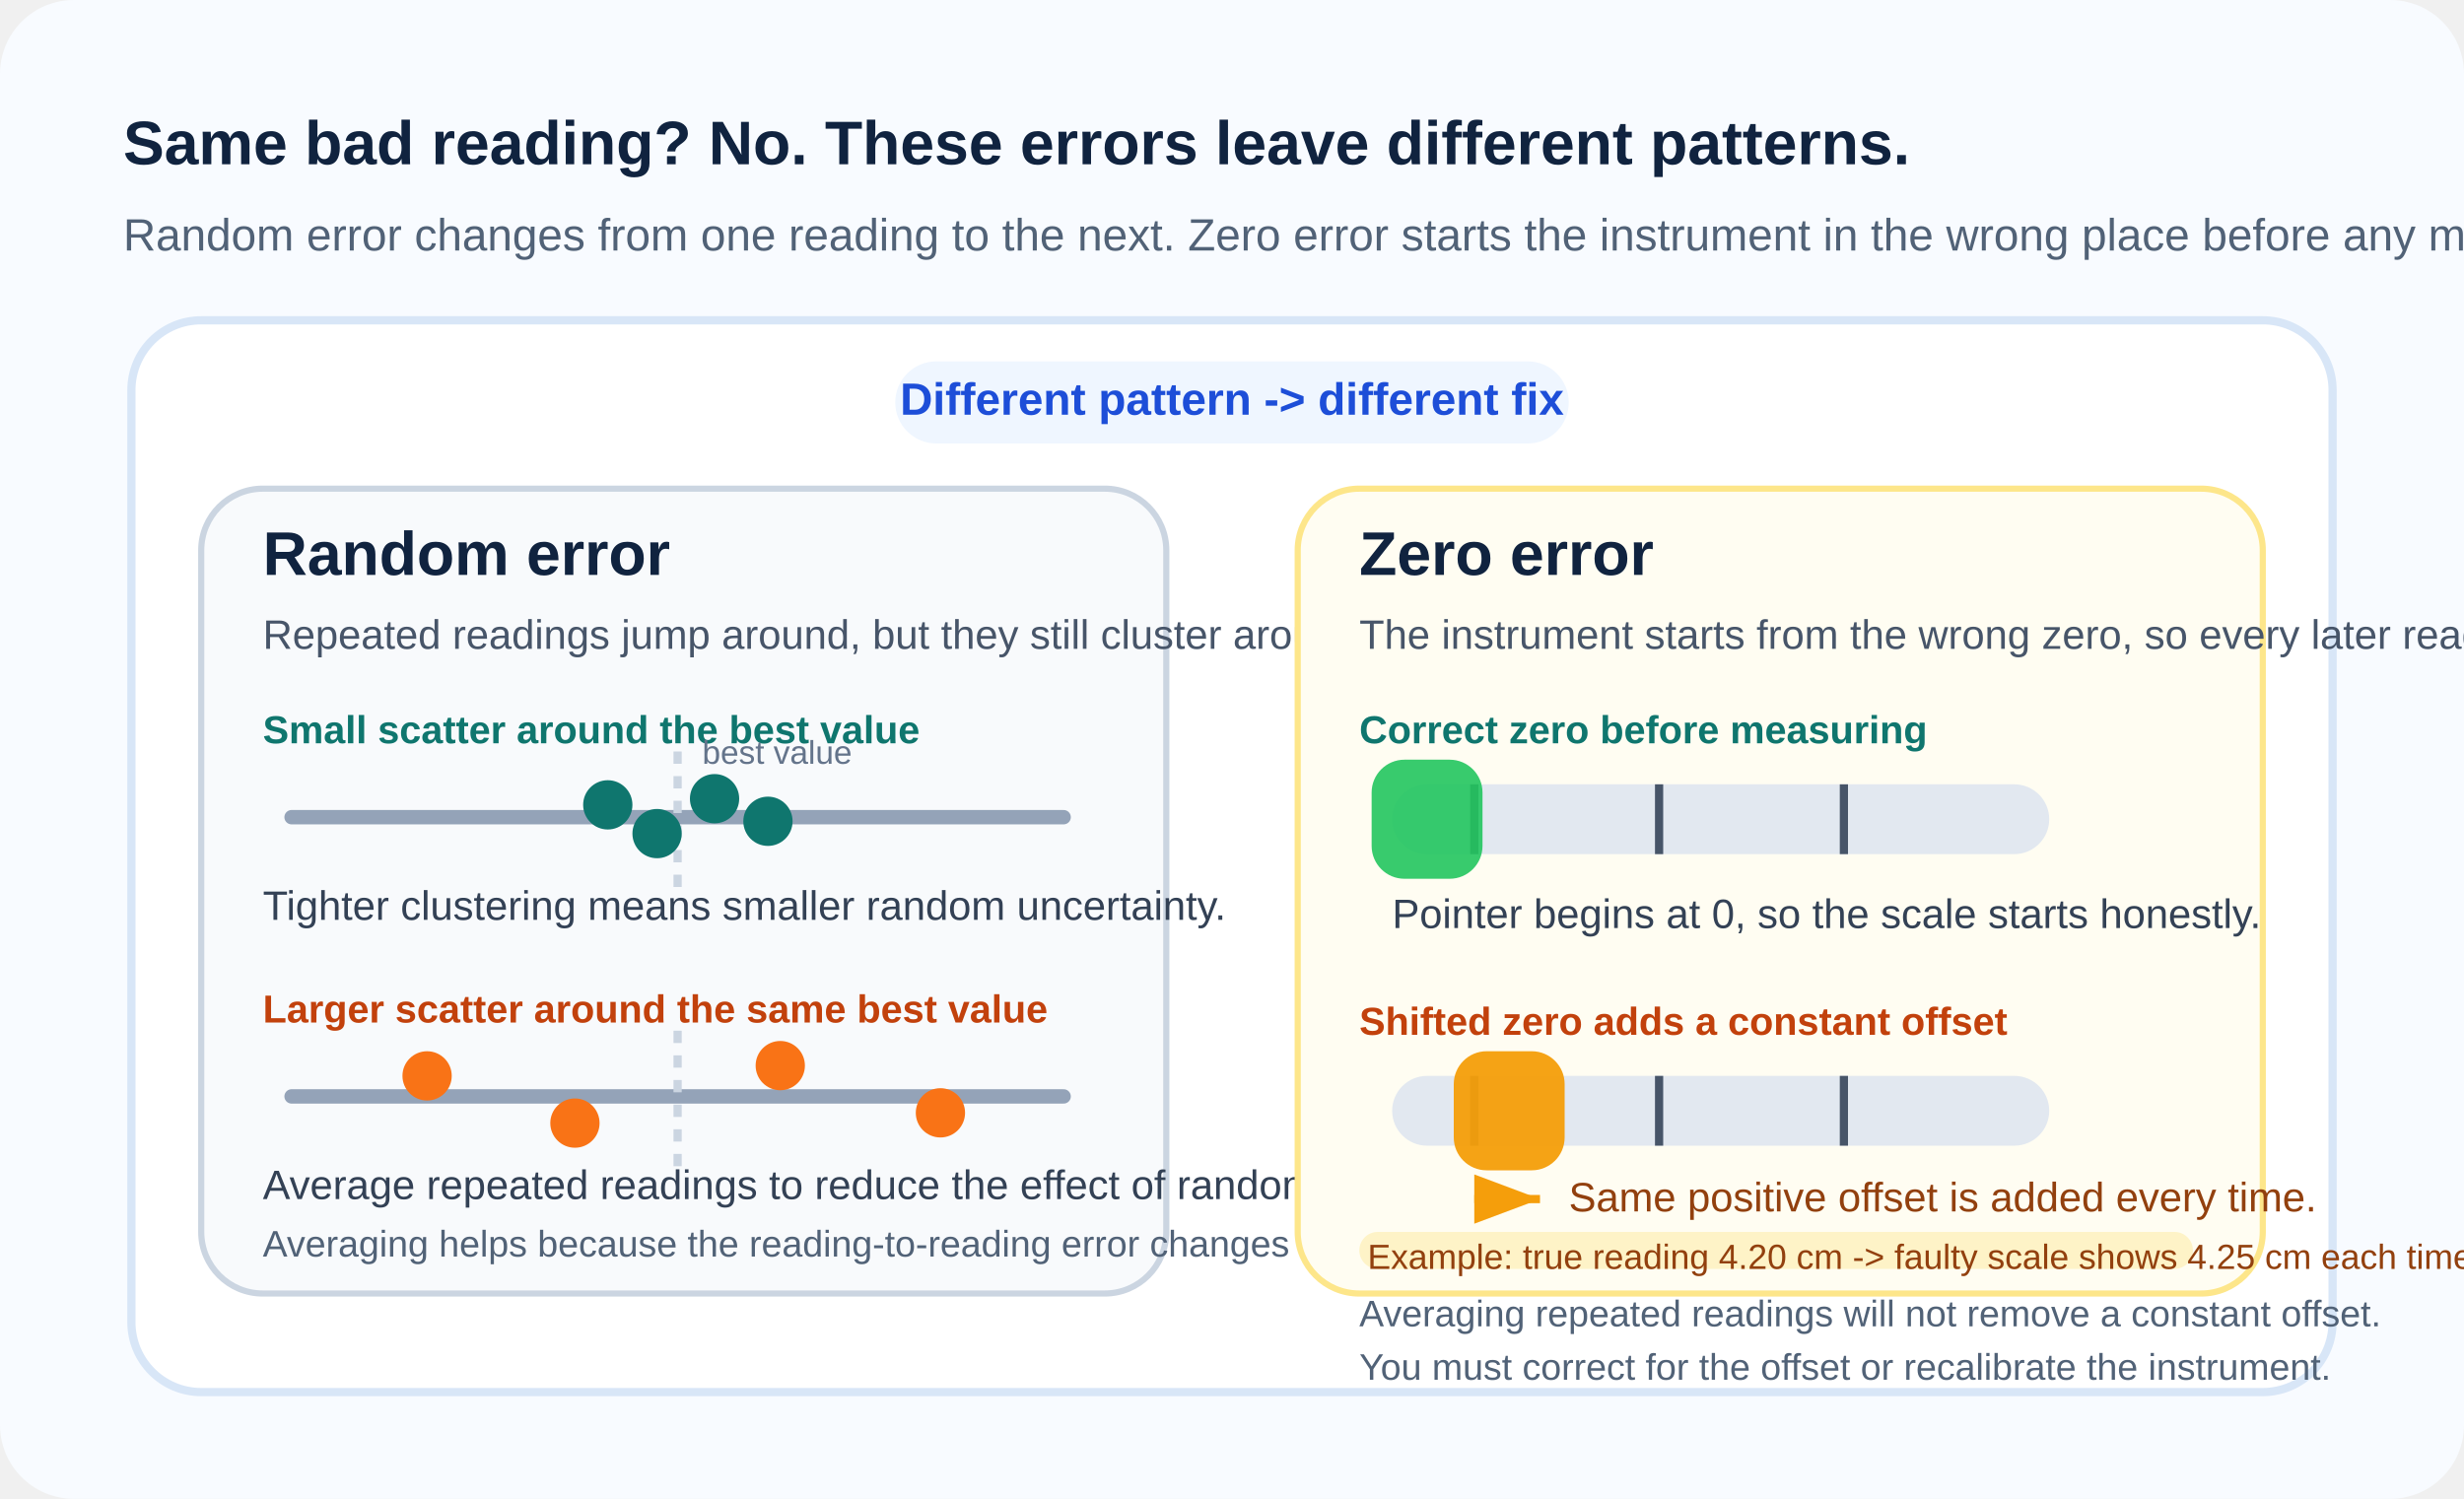
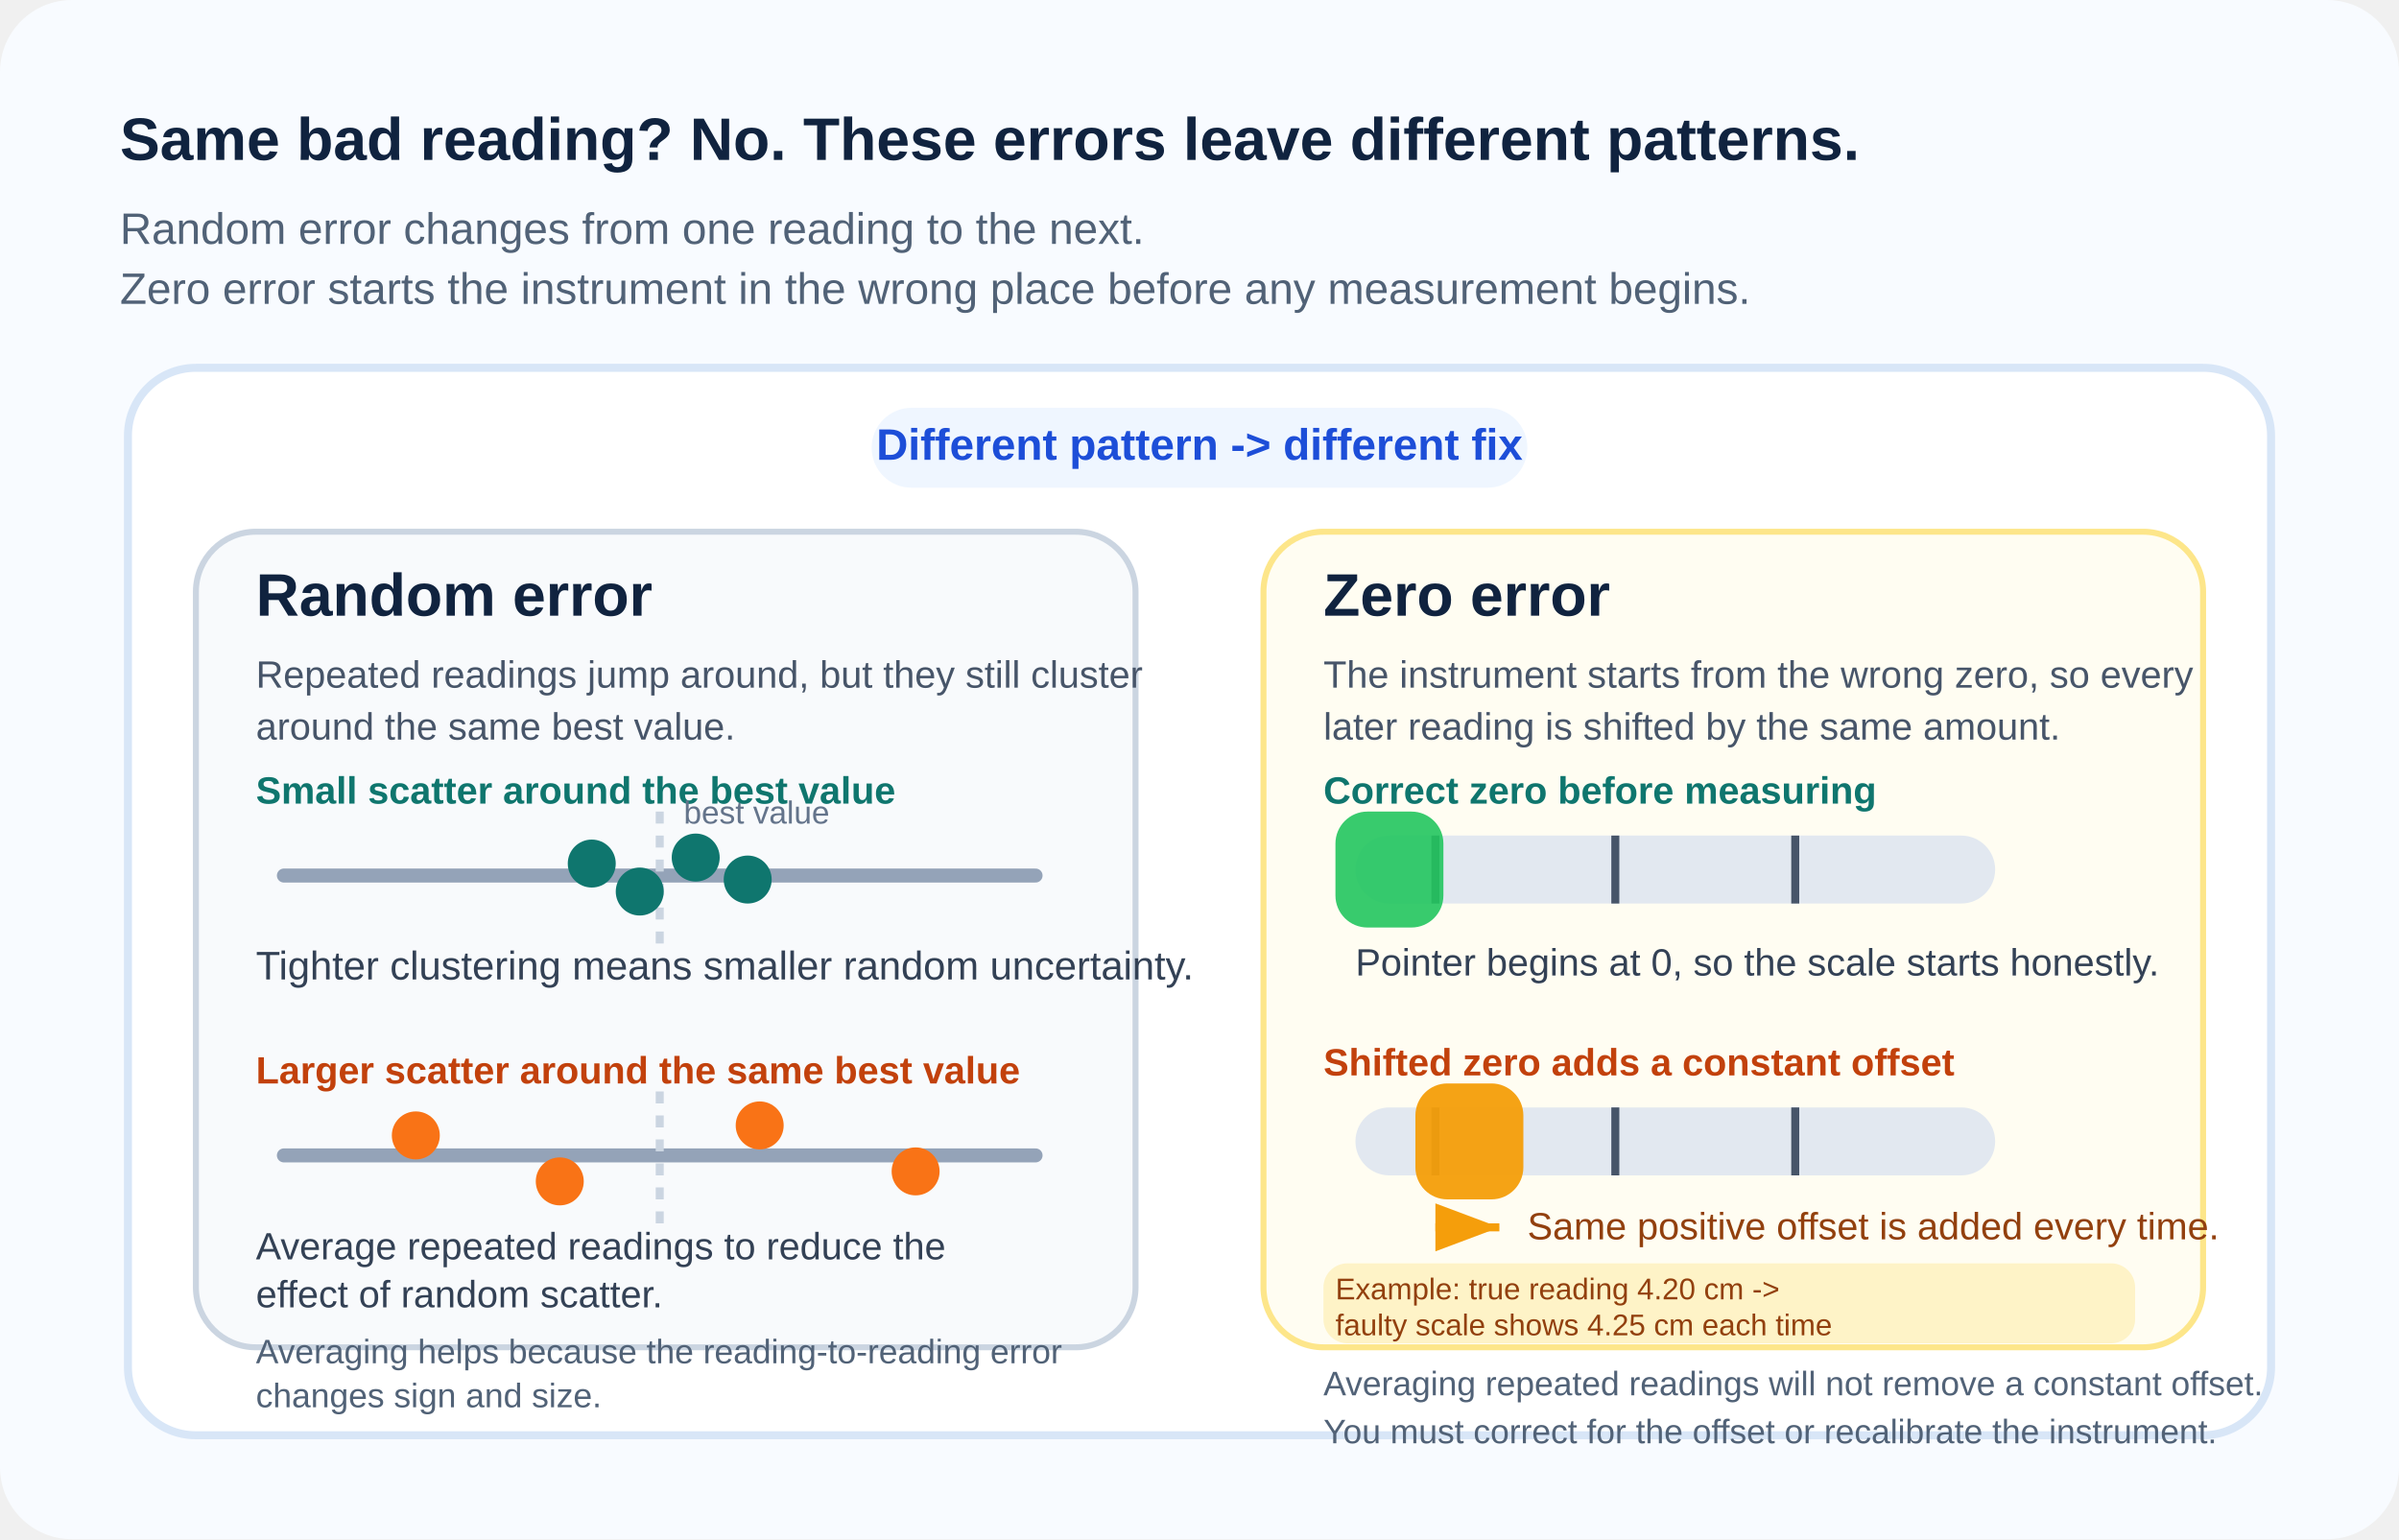
- <svg xmlns="http://www.w3.org/2000/svg" viewBox="0 0 1200 730" role="img" aria-labelledby="title desc">
-   <rect width="1200" height="730" rx="36" fill="#f8fbff" />
+ <svg xmlns="http://www.w3.org/2000/svg" viewBox="0 0 1200 770" role="img" aria-labelledby="title desc">
+   <rect width="1200" height="770" rx="36" fill="#f8fbff" />
  <text x="60" y="80" font-size="30" font-family="Segoe UI, Arial, sans-serif" font-weight="700" fill="#10233f">Same bad reading? No. These errors leave different patterns.</text>
-   <text x="60" y="122" font-size="22" font-family="Segoe UI, Arial, sans-serif" fill="#516277">Random error changes from one reading to the next. Zero error starts the instrument in the wrong place before any measurement begins.</text>
-   <g transform="translate(64 156)">
-     <rect width="1072" height="522" rx="34" fill="#ffffff" stroke="#d8e6f7" stroke-width="4" />
+   <text x="60" y="122" font-size="22" font-family="Segoe UI, Arial, sans-serif" fill="#516277">Random error changes from one reading to the next.</text>
+   <text x="60" y="152" font-size="22" font-family="Segoe UI, Arial, sans-serif" fill="#516277">Zero error starts the instrument in the wrong place before any measurement begins.</text>
+   <g transform="translate(64 184)">
+     <rect width="1072" height="534" rx="34" fill="#ffffff" stroke="#d8e6f7" stroke-width="4" />
    <rect x="372" y="20" width="328" height="40" rx="20" fill="#eff6ff" />
    <text x="536" y="46" text-anchor="middle" font-size="22" font-family="Segoe UI, Arial, sans-serif" font-weight="700" fill="#1d4ed8">Different pattern -&gt; different fix</text>
    <g transform="translate(34 82)">
-       <rect width="470" height="392" rx="30" fill="#f8fafc" stroke="#cbd5e1" stroke-width="3" />
+       <rect width="470" height="408" rx="30" fill="#f8fafc" stroke="#cbd5e1" stroke-width="3" />
      <text x="30" y="42" font-size="30" font-family="Segoe UI, Arial, sans-serif" font-weight="700" fill="#10233f">Random error</text>
-       <text x="30" y="78" font-size="20" font-family="Segoe UI, Arial, sans-serif" fill="#475569">Repeated readings jump around, but they still cluster around the same best value.</text>
-       <text x="30" y="124" font-size="19" font-family="Segoe UI, Arial, sans-serif" font-weight="700" fill="#0f766e">Small scatter around the best value</text>
-       <line x1="44" y1="160" x2="420" y2="160" stroke="#94a3b8" stroke-width="7" stroke-linecap="round" />
-       <line x1="232" y1="128" x2="232" y2="194" stroke="#cbd5e1" stroke-width="4" stroke-dasharray="6 6" />
-       <text x="244" y="134" font-size="16" font-family="Segoe UI, Arial, sans-serif" fill="#64748b">best value</text>
-       <circle cx="198" cy="154" r="12" fill="#0f766e" />
-       <circle cx="222" cy="168" r="12" fill="#0f766e" />
-       <circle cx="250" cy="151" r="12" fill="#0f766e" />
-       <circle cx="276" cy="162" r="12" fill="#0f766e" />
-       <text x="30" y="210" font-size="20" font-family="Segoe UI, Arial, sans-serif" fill="#334155">Tighter clustering means smaller random uncertainty.</text>
-       <text x="30" y="260" font-size="19" font-family="Segoe UI, Arial, sans-serif" font-weight="700" fill="#c2410c">Larger scatter around the same best value</text>
-       <line x1="44" y1="296" x2="420" y2="296" stroke="#94a3b8" stroke-width="7" stroke-linecap="round" />
-       <line x1="232" y1="264" x2="232" y2="330" stroke="#cbd5e1" stroke-width="4" stroke-dasharray="6 6" />
-       <circle cx="110" cy="286" r="12" fill="#f97316" />
-       <circle cx="182" cy="309" r="12" fill="#f97316" />
-       <circle cx="282" cy="281" r="12" fill="#f97316" />
-       <circle cx="360" cy="304" r="12" fill="#f97316" />
-       <text x="30" y="346" font-size="20" font-family="Segoe UI, Arial, sans-serif" fill="#334155">Average repeated readings to reduce the effect of random scatter.</text>
-       <text x="30" y="374" font-size="18" font-family="Segoe UI, Arial, sans-serif" fill="#516277">Averaging helps because the reading-to-reading error changes sign and size.</text>
+       <text x="30" y="78" font-size="19" font-family="Segoe UI, Arial, sans-serif" fill="#475569">
+         <tspan x="30" y="78">Repeated readings jump around, but they still cluster</tspan>
+         <tspan x="30" dy="26">around the same best value.</tspan>
+       </text>
+       <text x="30" y="136" font-size="19" font-family="Segoe UI, Arial, sans-serif" font-weight="700" fill="#0f766e">Small scatter around the best value</text>
+       <line x1="44" y1="172" x2="420" y2="172" stroke="#94a3b8" stroke-width="7" stroke-linecap="round" />
+       <line x1="232" y1="140" x2="232" y2="206" stroke="#cbd5e1" stroke-width="4" stroke-dasharray="6 6" />
+       <text x="244" y="146" font-size="16" font-family="Segoe UI, Arial, sans-serif" fill="#64748b">best value</text>
+       <circle cx="198" cy="166" r="12" fill="#0f766e" />
+       <circle cx="222" cy="180" r="12" fill="#0f766e" />
+       <circle cx="250" cy="163" r="12" fill="#0f766e" />
+       <circle cx="276" cy="174" r="12" fill="#0f766e" />
+       <text x="30" y="224" font-size="20" font-family="Segoe UI, Arial, sans-serif" fill="#334155">Tighter clustering means smaller random uncertainty.</text>
+       <text x="30" y="276" font-size="19" font-family="Segoe UI, Arial, sans-serif" font-weight="700" fill="#c2410c">Larger scatter around the same best value</text>
+       <line x1="44" y1="312" x2="420" y2="312" stroke="#94a3b8" stroke-width="7" stroke-linecap="round" />
+       <line x1="232" y1="280" x2="232" y2="346" stroke="#cbd5e1" stroke-width="4" stroke-dasharray="6 6" />
+       <circle cx="110" cy="302" r="12" fill="#f97316" />
+       <circle cx="182" cy="325" r="12" fill="#f97316" />
+       <circle cx="282" cy="297" r="12" fill="#f97316" />
+       <circle cx="360" cy="320" r="12" fill="#f97316" />
+       <text x="30" y="364" font-size="19" font-family="Segoe UI, Arial, sans-serif" fill="#334155">
+         <tspan x="30" y="364">Average repeated readings to reduce the</tspan>
+         <tspan x="30" dy="24">effect of random scatter.</tspan>
+       </text>
+       <text x="30" y="416" font-size="17" font-family="Segoe UI, Arial, sans-serif" fill="#516277">
+         <tspan x="30" y="416">Averaging helps because the reading-to-reading error</tspan>
+         <tspan x="30" dy="22">changes sign and size.</tspan>
+       </text>
    </g>
    <g transform="translate(568 82)">
-       <rect width="470" height="392" rx="30" fill="#fffdf2" stroke="#fde68a" stroke-width="3" />
+       <rect width="470" height="408" rx="30" fill="#fffdf2" stroke="#fde68a" stroke-width="3" />
      <text x="30" y="42" font-size="30" font-family="Segoe UI, Arial, sans-serif" font-weight="700" fill="#10233f">Zero error</text>
-       <text x="30" y="78" font-size="20" font-family="Segoe UI, Arial, sans-serif" fill="#475569">The instrument starts from the wrong zero, so every later reading is shifted by the same amount.</text>
-       <text x="30" y="124" font-size="19" font-family="Segoe UI, Arial, sans-serif" font-weight="700" fill="#0f766e">Correct zero before measuring</text>
-       <rect x="46" y="144" width="320" height="34" rx="17" fill="#e2e8f0" />
-       <line x1="86" y1="144" x2="86" y2="178" stroke="#475569" stroke-width="4" />
-       <line x1="176" y1="144" x2="176" y2="178" stroke="#475569" stroke-width="4" />
-       <line x1="266" y1="144" x2="266" y2="178" stroke="#475569" stroke-width="4" />
-       <rect x="36" y="132" width="54" height="58" rx="16" fill="#22c55e" opacity="0.9" />
-       <text x="46" y="214" font-size="20" font-family="Segoe UI, Arial, sans-serif" fill="#334155">Pointer begins at 0, so the scale starts honestly.</text>
-       <text x="30" y="266" font-size="19" font-family="Segoe UI, Arial, sans-serif" font-weight="700" fill="#c2410c">Shifted zero adds a constant offset</text>
-       <rect x="46" y="286" width="320" height="34" rx="17" fill="#e2e8f0" />
-       <line x1="86" y1="286" x2="86" y2="320" stroke="#475569" stroke-width="4" />
-       <line x1="176" y1="286" x2="176" y2="320" stroke="#475569" stroke-width="4" />
-       <line x1="266" y1="286" x2="266" y2="320" stroke="#475569" stroke-width="4" />
-       <rect x="76" y="274" width="54" height="58" rx="16" fill="#f59e0b" opacity="0.95" />
-       <line x1="86" y1="346" x2="118" y2="346" stroke="#f59e0b" stroke-width="4" marker-end="url(#arrow)" />
-       <text x="132" y="352" font-size="20" font-family="Segoe UI, Arial, sans-serif" fill="#92400e">Same positive offset is added every time.</text>
-       <rect x="30" y="362" width="406" height="18" rx="9" fill="#fef3c7" />
-       <text x="34" y="380" font-size="17" font-family="Segoe UI, Arial, sans-serif" fill="#92400e">Example: true reading 4.20 cm -&gt; faulty scale shows 4.25 cm each time</text>
-       <text x="30" y="408" font-size="18" font-family="Segoe UI, Arial, sans-serif" fill="#516277">Averaging repeated readings will not remove a constant offset.</text>
-       <text x="30" y="434" font-size="18" font-family="Segoe UI, Arial, sans-serif" fill="#516277">You must correct for the offset or recalibrate the instrument.</text>
+       <text x="30" y="78" font-size="19" font-family="Segoe UI, Arial, sans-serif" fill="#475569">
+         <tspan x="30" y="78">The instrument starts from the wrong zero, so every</tspan>
+         <tspan x="30" dy="26">later reading is shifted by the same amount.</tspan>
+       </text>
+       <text x="30" y="136" font-size="19" font-family="Segoe UI, Arial, sans-serif" font-weight="700" fill="#0f766e">Correct zero before measuring</text>
+       <rect x="46" y="152" width="320" height="34" rx="17" fill="#e2e8f0" />
+       <line x1="86" y1="152" x2="86" y2="186" stroke="#475569" stroke-width="4" />
+       <line x1="176" y1="152" x2="176" y2="186" stroke="#475569" stroke-width="4" />
+       <line x1="266" y1="152" x2="266" y2="186" stroke="#475569" stroke-width="4" />
+       <rect x="36" y="140" width="54" height="58" rx="16" fill="#22c55e" opacity="0.9" />
+       <text x="46" y="222" font-size="19" font-family="Segoe UI, Arial, sans-serif" fill="#334155">Pointer begins at 0, so the scale starts honestly.</text>
+       <text x="30" y="272" font-size="19" font-family="Segoe UI, Arial, sans-serif" font-weight="700" fill="#c2410c">Shifted zero adds a constant offset</text>
+       <rect x="46" y="288" width="320" height="34" rx="17" fill="#e2e8f0" />
+       <line x1="86" y1="288" x2="86" y2="322" stroke="#475569" stroke-width="4" />
+       <line x1="176" y1="288" x2="176" y2="322" stroke="#475569" stroke-width="4" />
+       <line x1="266" y1="288" x2="266" y2="322" stroke="#475569" stroke-width="4" />
+       <rect x="76" y="276" width="54" height="58" rx="16" fill="#f59e0b" opacity="0.95" />
+       <line x1="86" y1="348" x2="118" y2="348" stroke="#f59e0b" stroke-width="4" marker-end="url(#arrow)" />
+       <text x="132" y="354" font-size="19" font-family="Segoe UI, Arial, sans-serif" fill="#92400e">Same positive offset is added every time.</text>
+       <rect x="30" y="366" width="406" height="40" rx="12" fill="#fef3c7" />
+       <text x="36" y="384" font-size="15" font-family="Segoe UI, Arial, sans-serif" fill="#92400e">
+         <tspan x="36" y="384">Example: true reading 4.20 cm -&gt;</tspan>
+         <tspan x="36" dy="18">faulty scale shows 4.25 cm each time</tspan>
+       </text>
+       <text x="30" y="432" font-size="17" font-family="Segoe UI, Arial, sans-serif" fill="#516277">Averaging repeated readings will not remove a constant offset.</text>
+       <text x="30" y="456" font-size="17" font-family="Segoe UI, Arial, sans-serif" fill="#516277">You must correct for the offset or recalibrate the instrument.</text>
    </g>
  </g>
  <defs>
    <marker id="arrow" markerWidth="10" markerHeight="10" refX="8" refY="3" orient="auto">
      <path d="M0,0 L8,3 L0,6 Z" fill="#f59e0b" />
    </marker>
  </defs>
</svg>
